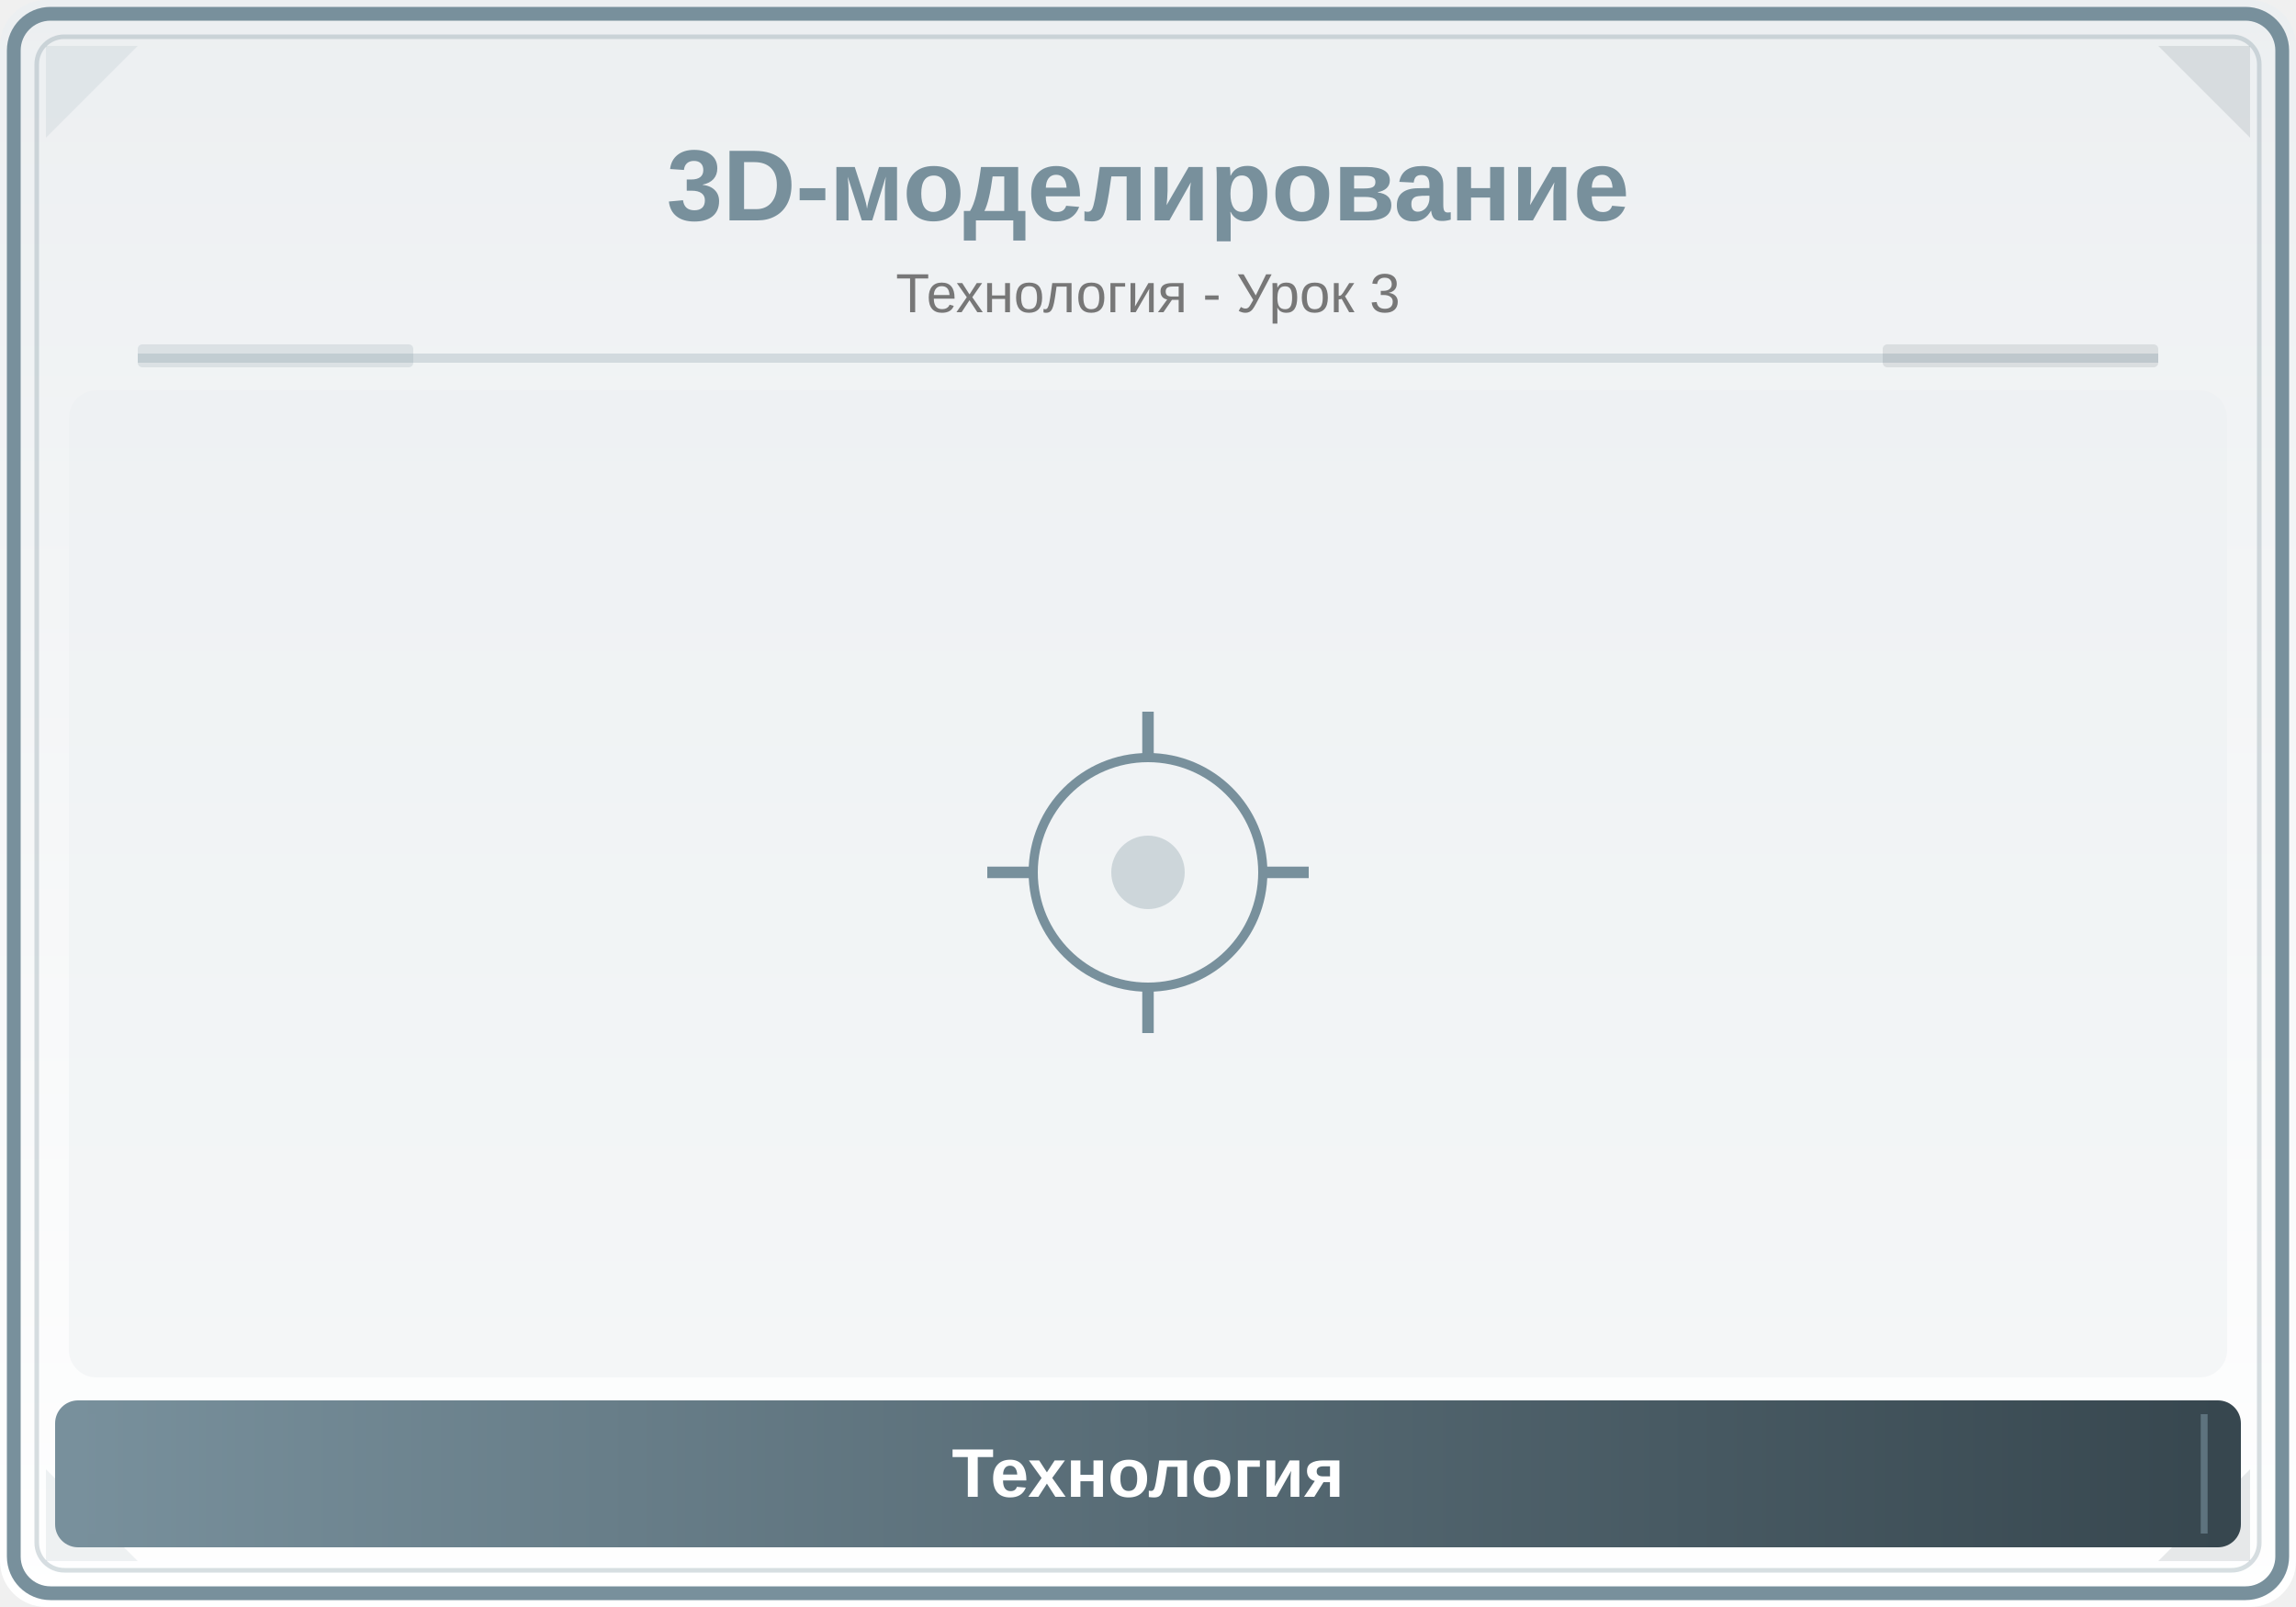
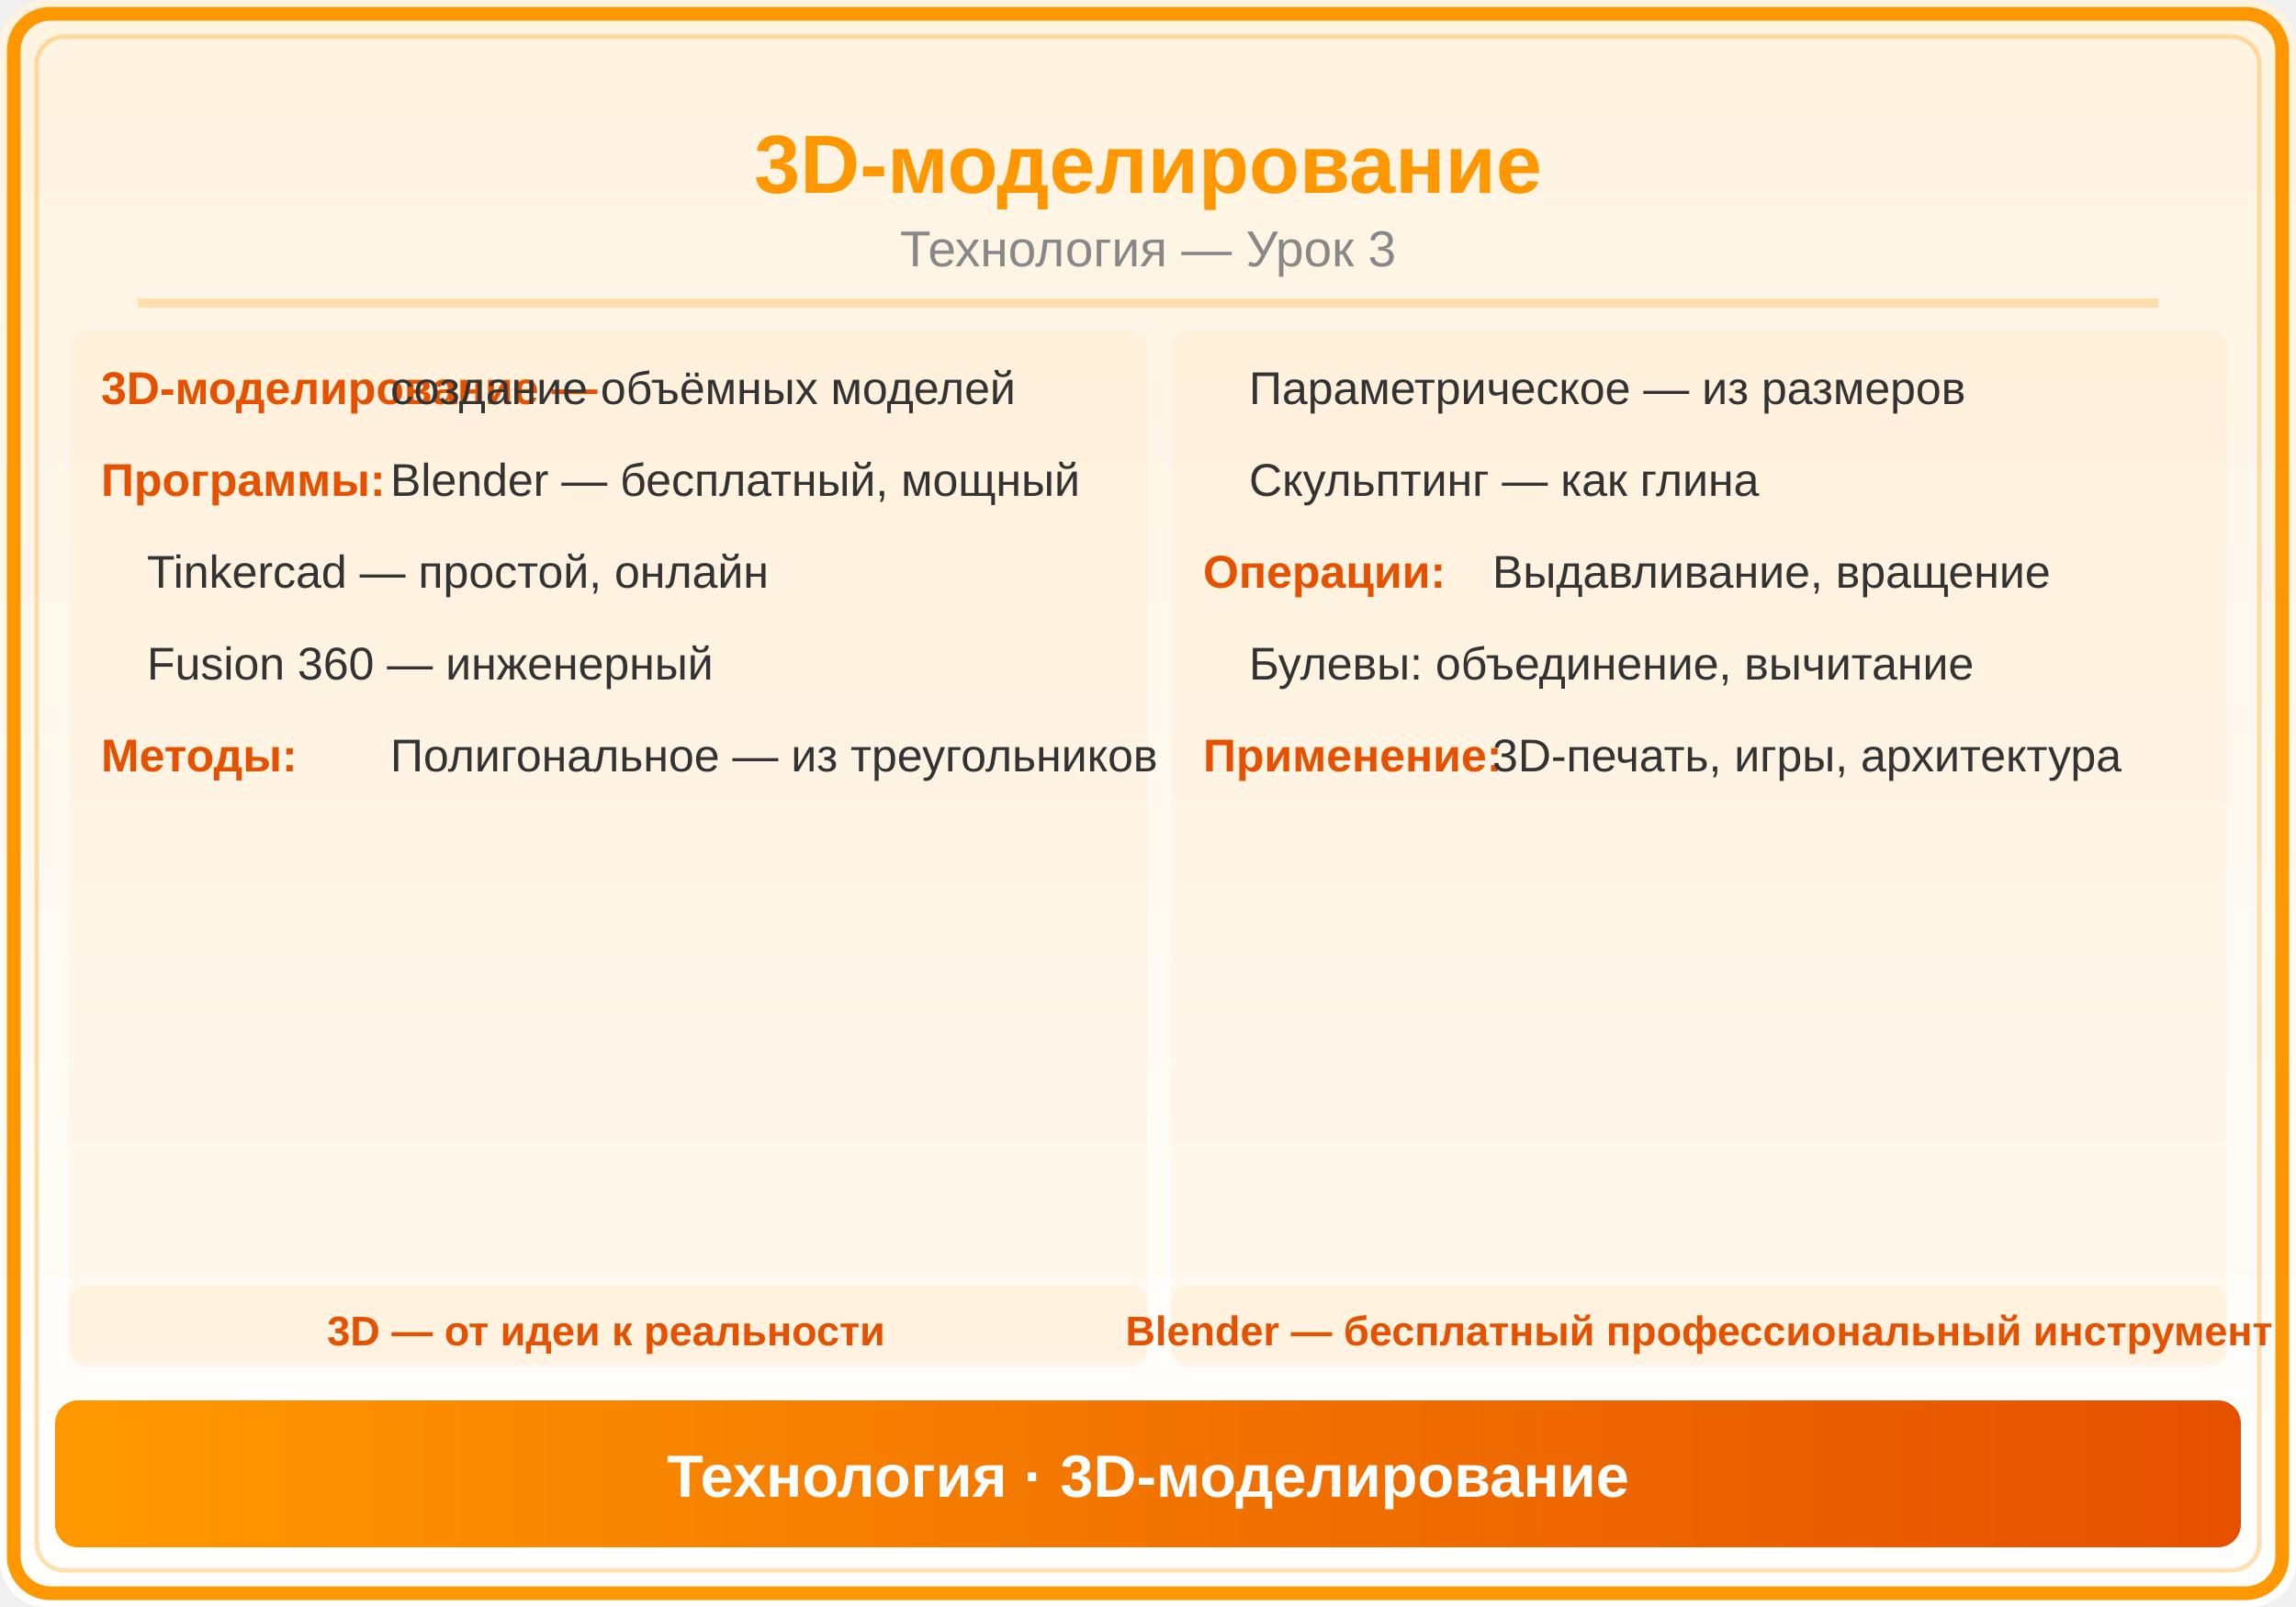
<svg xmlns="http://www.w3.org/2000/svg" viewBox="0 0 500 350">
  <defs>
    <linearGradient id="bg" x1="0" y1="0" x2="0" y2="1">
-       <stop offset="0%" stop-color="#ECEFF1" />
-       <stop offset="100%" stop-color="#FFFFFF" />
+       <stop offset="0%" stop-color="#FFF3E0" />
+       <stop offset="100%" stop-color="#FFF" />
    </linearGradient>
-     <linearGradient id="panel" x1="0" y1="0" x2="1" y2="0">
-       <stop offset="0%" stop-color="#78909C" />
-       <stop offset="100%" stop-color="#37474F" />
+     <linearGradient id="hdr" x1="0" y1="0" x2="1" y2="0">
+       <stop offset="0%" stop-color="#FF9800" />
+       <stop offset="100%" stop-color="#E65100" />
    </linearGradient>
  </defs>
  <rect width="500" height="350" fill="url(#bg)" rx="10" />
-   <rect x="3" y="3" width="494" height="344" rx="8" fill="none" stroke="#78909C" stroke-width="3" />
-   <rect x="8" y="8" width="484" height="334" rx="6" fill="none" stroke="#78909C" stroke-width="1" opacity="0.3" />
-   <polygon points="10,10 30,10 10,30" fill="#78909C" opacity="0.12" />
-   <polygon points="490,10 470,10 490,30" fill="#37474F" opacity="0.12" />
-   <polygon points="10,340 30,340 10,320" fill="#78909C" opacity="0.12" />
-   <polygon points="490,340 470,340 490,320" fill="#37474F" opacity="0.12" />
-   <text x="250" y="48" font-family="Arial,sans-serif" font-size="22" font-weight="bold" fill="#78909C" text-anchor="middle">3D-моделирование</text>
-   <text x="250" y="68" font-family="Arial,sans-serif" font-size="12" fill="#777" text-anchor="middle">Технология - Урок 3</text>
-   <line x1="30" y1="78" x2="470" y2="78" stroke="#78909C" stroke-width="2" opacity="0.25" />
-   <rect x="30" y="75" width="60" height="5" fill="#78909C" opacity="0.18" rx="1" />
-   <rect x="410" y="75" width="60" height="5" fill="#37474F" opacity="0.12" rx="1" />
-   <clipPath id="ill">
-     <rect x="15" y="85" width="470" height="215" rx="6" />
-   </clipPath>
-   <g clip-path="url(#ill)">
-     <rect x="15" y="85" width="470" height="215" fill="#ECEFF1" opacity="0.5" />
-     <circle cx="250" cy="190" r="25" fill="none" stroke="#78909C" stroke-width="2" />
-     <circle cx="250" cy="190" r="8" fill="#78909C" opacity="0.3" />
-     <line x1="250" y1="165" x2="250" y2="155" stroke="#78909C" stroke-width="2.5" />
-     <line x1="275" y1="190" x2="285" y2="190" stroke="#78909C" stroke-width="2.5" />
-     <line x1="250" y1="215" x2="250" y2="225" stroke="#78909C" stroke-width="2.5" />
-     <line x1="225" y1="190" x2="215" y2="190" stroke="#78909C" stroke-width="2.5" />
-   </g>
-   <rect x="12" y="305" width="476" height="32" rx="5" fill="url(#panel)" />
-   <line x1="20" y1="308" x2="20" y2="334" stroke="#78909C" stroke-width="1.5" opacity="0.6" />
-   <line x1="480" y1="308" x2="480" y2="334" stroke="#78909C" stroke-width="1.5" opacity="0.6" />
-   <text x="250" y="326" font-family="Arial,sans-serif" font-size="15" text-anchor="middle" fill="white" font-weight="bold">Технология</text>
+   <rect x="3" y="3" width="494" height="344" rx="8" fill="none" stroke="#FF9800" stroke-width="3" />
+   <rect x="8" y="8" width="484" height="334" rx="6" fill="none" stroke="#FF9800" stroke-width="1" opacity="0.3" />
+   <text x="250" y="42" font-family="Arial,sans-serif" font-size="18" font-weight="bold" fill="#FF9800" text-anchor="middle">3D-моделирование</text>
+   <text x="250" y="58" font-family="Arial,sans-serif" font-size="11" fill="#888" text-anchor="middle">Технология — Урок 3</text>
+   <line x1="30" y1="66" x2="470" y2="66" stroke="#FF9800" stroke-width="2" opacity="0.25" />
+   <rect x="15" y="72" width="235" height="225" rx="4" fill="#FF9800" opacity="0.05" />
+   <text x="22" y="88" font-family="Arial,sans-serif" font-size="10" fill="#E65100" font-weight="bold">3D-моделирование —</text>
+   <text x="85" y="88" font-family="Arial,sans-serif" font-size="10" fill="#333">создание объёмных моделей</text>
+   <text x="22" y="108" font-family="Arial,sans-serif" font-size="10" fill="#E65100" font-weight="bold">Программы:</text>
+   <text x="85" y="108" font-family="Arial,sans-serif" font-size="10" fill="#333">Blender — бесплатный, мощный</text>
+   <text x="32" y="128" font-family="Arial,sans-serif" font-size="10" fill="#333">Tinkercad — простой, онлайн</text>
+   <text x="32" y="148" font-family="Arial,sans-serif" font-size="10" fill="#333">Fusion 360 — инженерный</text>
+   <text x="22" y="168" font-family="Arial,sans-serif" font-size="10" fill="#E65100" font-weight="bold">Методы:</text>
+   <text x="85" y="168" font-family="Arial,sans-serif" font-size="10" fill="#333">Полигональное — из треугольников</text>
+   <rect x="255" y="72" width="230" height="225" rx="4" fill="#FF9800" opacity="0.05" />
+   <text x="272" y="88" font-family="Arial,sans-serif" font-size="10" fill="#333">Параметрическое — из размеров</text>
+   <text x="272" y="108" font-family="Arial,sans-serif" font-size="10" fill="#333">Скульптинг — как глина</text>
+   <text x="262" y="128" font-family="Arial,sans-serif" font-size="10" fill="#E65100" font-weight="bold">Операции:</text>
+   <text x="325" y="128" font-family="Arial,sans-serif" font-size="10" fill="#333">Выдавливание, вращение</text>
+   <text x="272" y="148" font-family="Arial,sans-serif" font-size="10" fill="#333">Булевы: объединение, вычитание</text>
+   <text x="262" y="168" font-family="Arial,sans-serif" font-size="10" fill="#E65100" font-weight="bold">Применение:</text>
+   <text x="325" y="168" font-family="Arial,sans-serif" font-size="10" fill="#333">3D-печать, игры, архитектура</text>
+   <rect x="15" y="280" width="235" height="18" rx="4" fill="#FF9800" opacity="0.06" />
+   <text x="132" y="293" font-family="Arial,sans-serif" font-size="9" fill="#E65100" text-anchor="middle" font-weight="bold">3D — от идеи к реальности</text>
+   <rect x="255" y="280" width="230" height="18" rx="4" fill="#FF9800" opacity="0.06" />
+   <text x="370" y="293" font-family="Arial,sans-serif" font-size="9" fill="#E65100" text-anchor="middle" font-weight="bold">Blender — бесплатный профессиональный инструмент</text>
+   <rect x="12" y="305" width="476" height="32" rx="5" fill="url(#hdr)" />
+   <text x="250" y="326" font-family="Arial,sans-serif" font-size="13" text-anchor="middle" fill="white" font-weight="bold">Технология · 3D-моделирование</text>
</svg>
